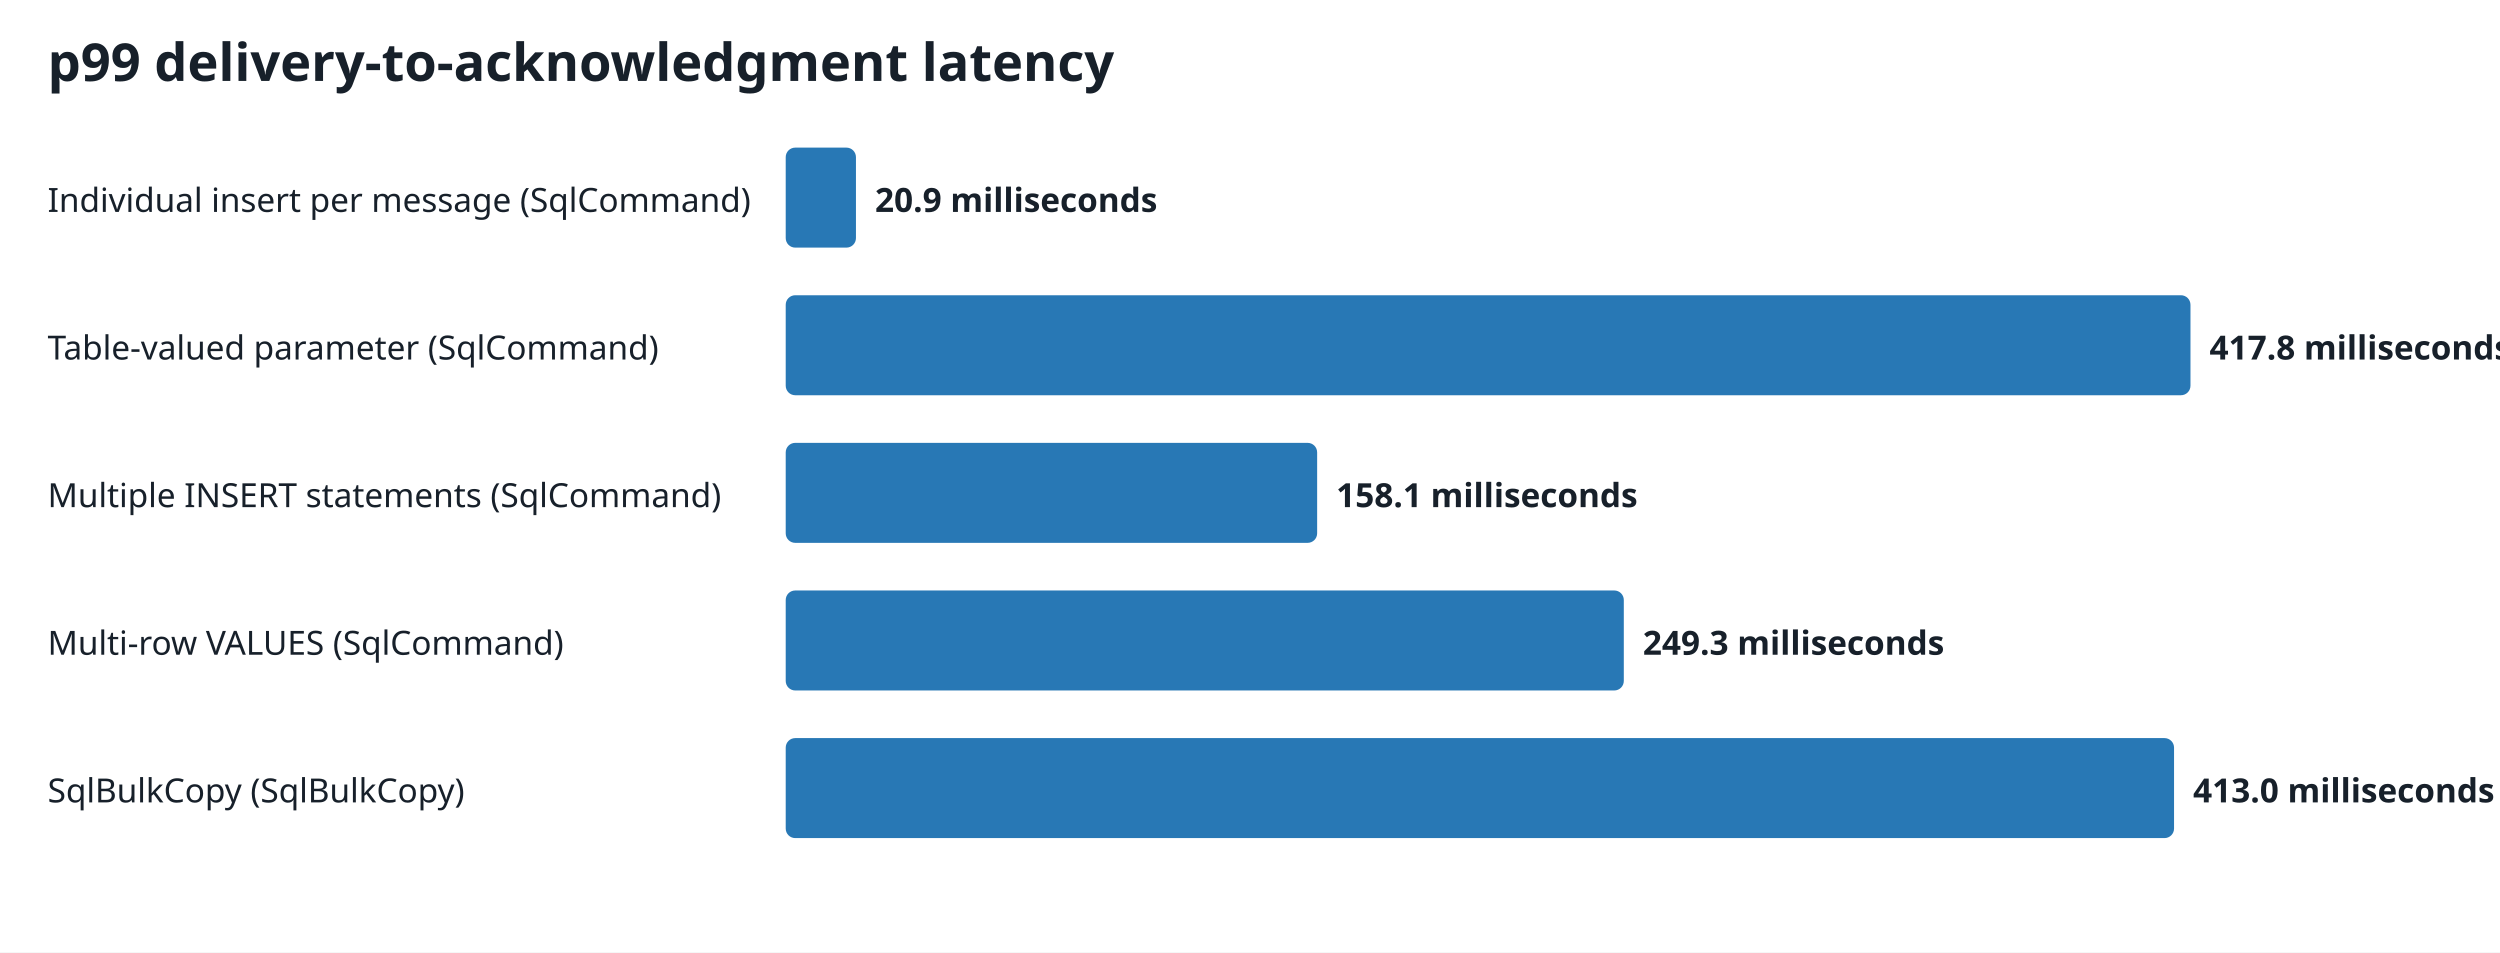
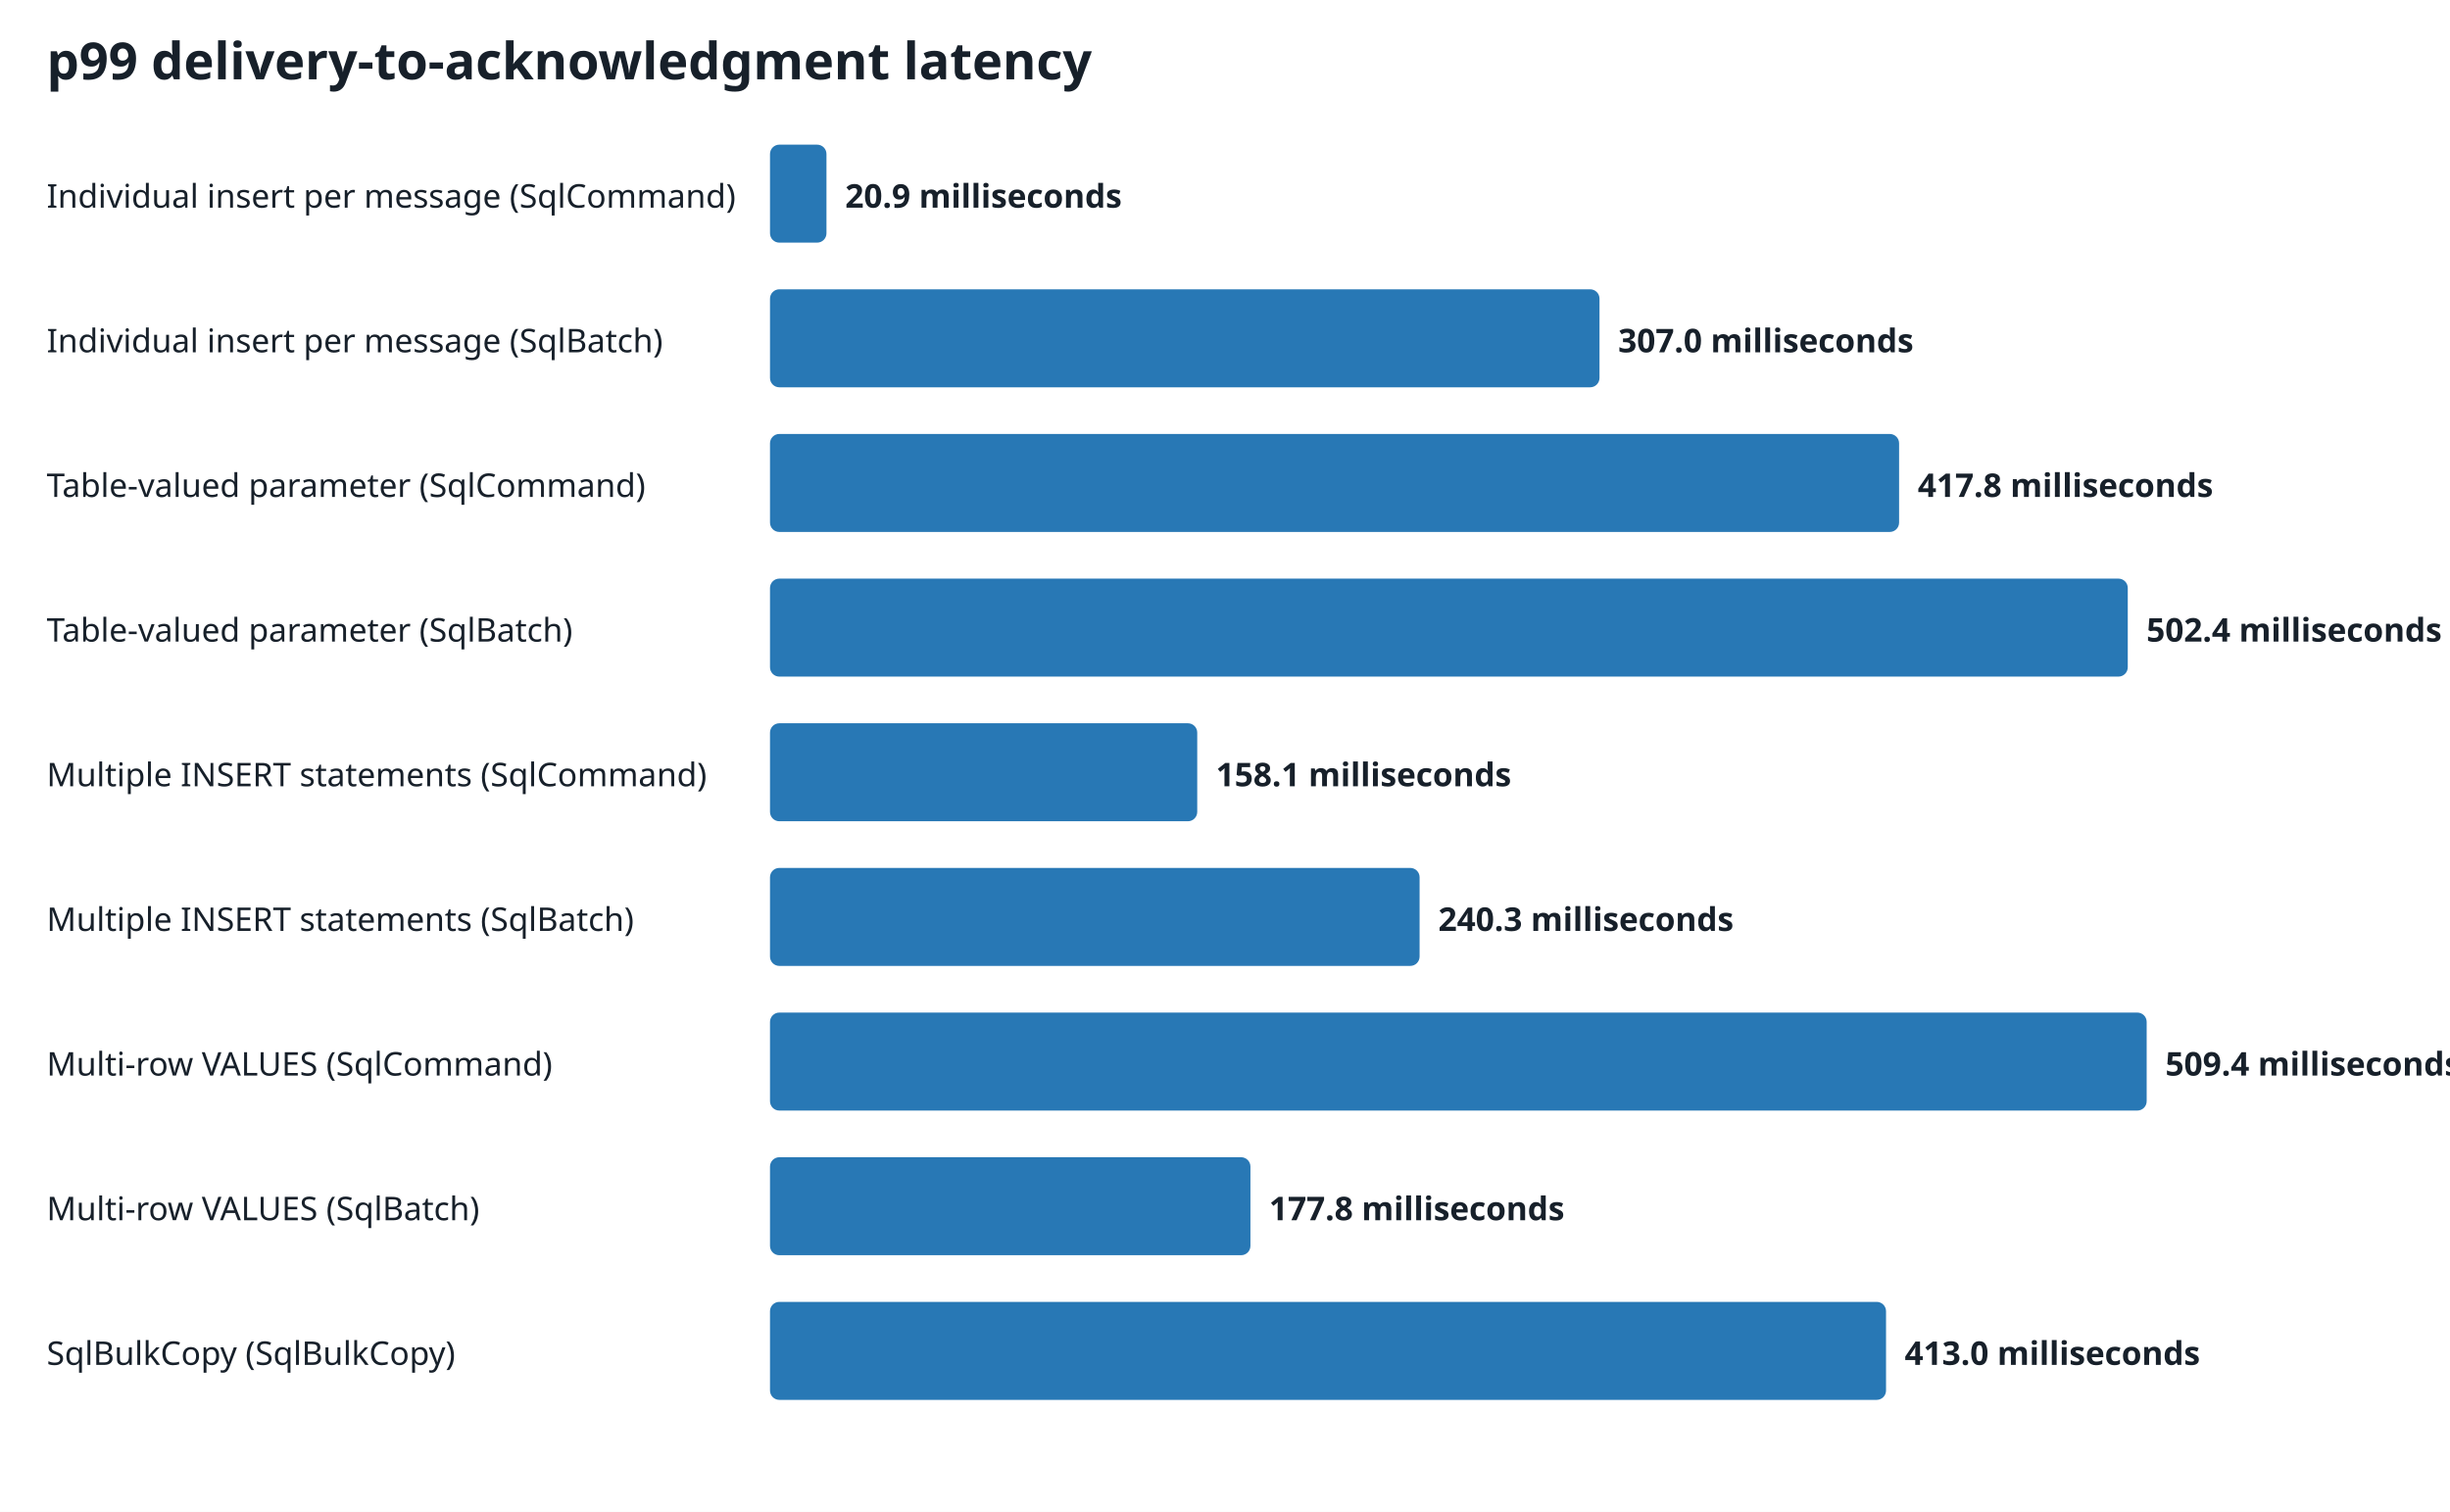
- <svg xmlns="http://www.w3.org/2000/svg" width="1050" height="400" viewBox="0 0 1050 400" role="img" aria-label="p99 delivery-to-acknowledgment latency">
+ <svg xmlns="http://www.w3.org/2000/svg" width="1050" height="648" viewBox="0 0 1050 648" role="img" aria-label="p99 delivery-to-acknowledgment latency">
  <style>text{font-family:ui-sans-serif,system-ui,sans-serif;fill:#17202a}.title{font-size:22px;font-weight:700}.label{font-size:14px}.value{font-size:14px;font-weight:650}.bar{fill:#2878b5}</style>
-   <rect width="1050" height="400" fill="#fff" />
+   <rect width="1050" height="648" fill="#fff" />
  <text class="title" x="20" y="34">p99 delivery-to-acknowledgment latency</text>
  <text class="label" x="20" y="89">Individual insert per message (SqlCommand)</text>
-   <rect class="bar" x="330" y="62" width="29.5" height="42" rx="4" />
-   <text class="value" x="367.5" y="89">20.9 milliseconds</text>
-   <text class="label" x="20" y="151">Table-valued parameter (SqlCommand)</text>
-   <rect class="bar" x="330" y="124" width="590.0" height="42" rx="4" />
-   <text class="value" x="928.0" y="151">417.8 milliseconds</text>
-   <text class="label" x="20" y="213">Multiple INSERT statements (SqlCommand)</text>
-   <rect class="bar" x="330" y="186" width="223.2" height="42" rx="4" />
-   <text class="value" x="561.2" y="213">158.1 milliseconds</text>
-   <text class="label" x="20" y="275">Multi-row VALUES (SqlCommand)</text>
-   <rect class="bar" x="330" y="248" width="352.0" height="42" rx="4" />
-   <text class="value" x="690.0" y="275">249.3 milliseconds</text>
-   <text class="label" x="20" y="337">SqlBulkCopy (SqlBulkCopy)</text>
-   <rect class="bar" x="330" y="310" width="583.1" height="42" rx="4" />
-   <text class="value" x="921.1" y="337">413.0 milliseconds</text>
+   <rect class="bar" x="330" y="62" width="24.2" height="42" rx="4" />
+   <text class="value" x="362.2" y="89">20.9 milliseconds</text>
+   <text class="label" x="20" y="151">Individual insert per message (SqlBatch)</text>
+   <rect class="bar" x="330" y="124" width="355.5" height="42" rx="4" />
+   <text class="value" x="693.5" y="151">307.0 milliseconds</text>
+   <text class="label" x="20" y="213">Table-valued parameter (SqlCommand)</text>
+   <rect class="bar" x="330" y="186" width="483.9" height="42" rx="4" />
+   <text class="value" x="821.9" y="213">417.8 milliseconds</text>
+   <text class="label" x="20" y="275">Table-valued parameter (SqlBatch)</text>
+   <rect class="bar" x="330" y="248" width="581.9" height="42" rx="4" />
+   <text class="value" x="919.9" y="275">502.4 milliseconds</text>
+   <text class="label" x="20" y="337">Multiple INSERT statements (SqlCommand)</text>
+   <rect class="bar" x="330" y="310" width="183.1" height="42" rx="4" />
+   <text class="value" x="521.1" y="337">158.1 milliseconds</text>
+   <text class="label" x="20" y="399">Multiple INSERT statements (SqlBatch)</text>
+   <rect class="bar" x="330" y="372" width="278.4" height="42" rx="4" />
+   <text class="value" x="616.4" y="399">240.3 milliseconds</text>
+   <text class="label" x="20" y="461">Multi-row VALUES (SqlCommand)</text>
+   <rect class="bar" x="330" y="434" width="590.0" height="42" rx="4" />
+   <text class="value" x="928.0" y="461">509.4 milliseconds</text>
+   <text class="label" x="20" y="523">Multi-row VALUES (SqlBatch)</text>
+   <rect class="bar" x="330" y="496" width="205.9" height="42" rx="4" />
+   <text class="value" x="543.9" y="523">177.8 milliseconds</text>
+   <text class="label" x="20" y="585">SqlBulkCopy (SqlBulkCopy)</text>
+   <rect class="bar" x="330" y="558" width="478.3" height="42" rx="4" />
+   <text class="value" x="816.3" y="585">413.0 milliseconds</text>
</svg>
